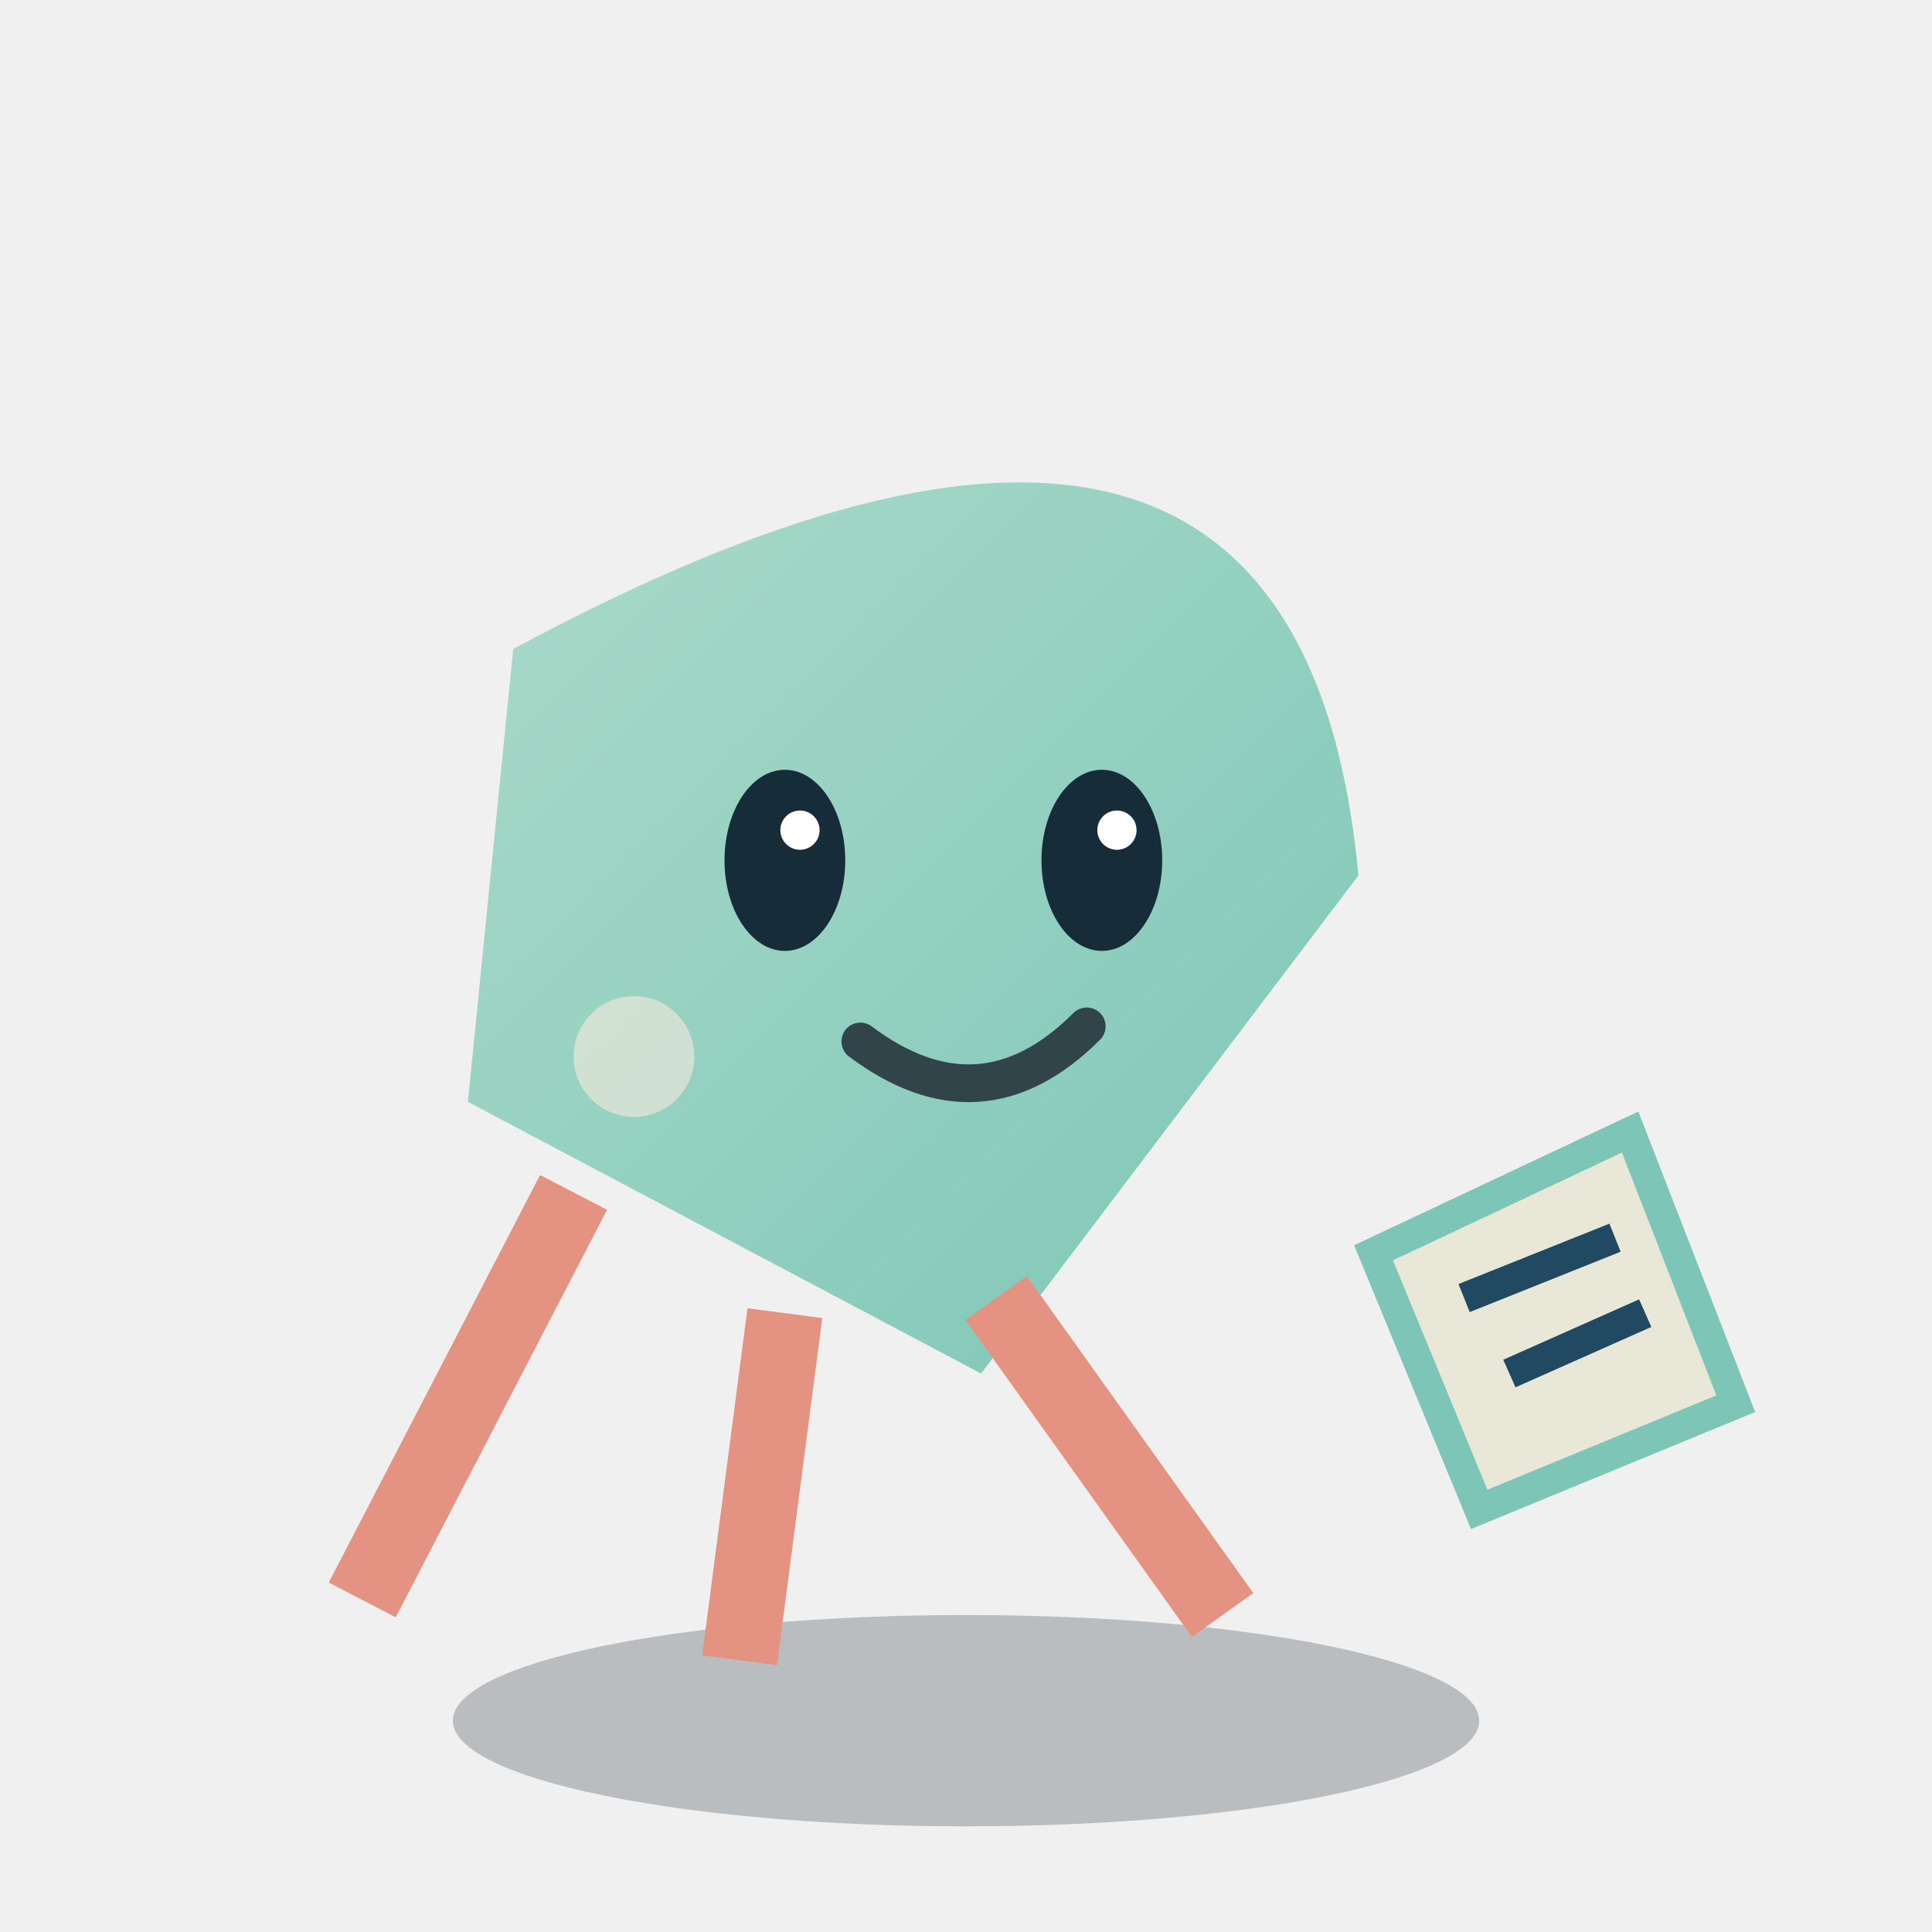
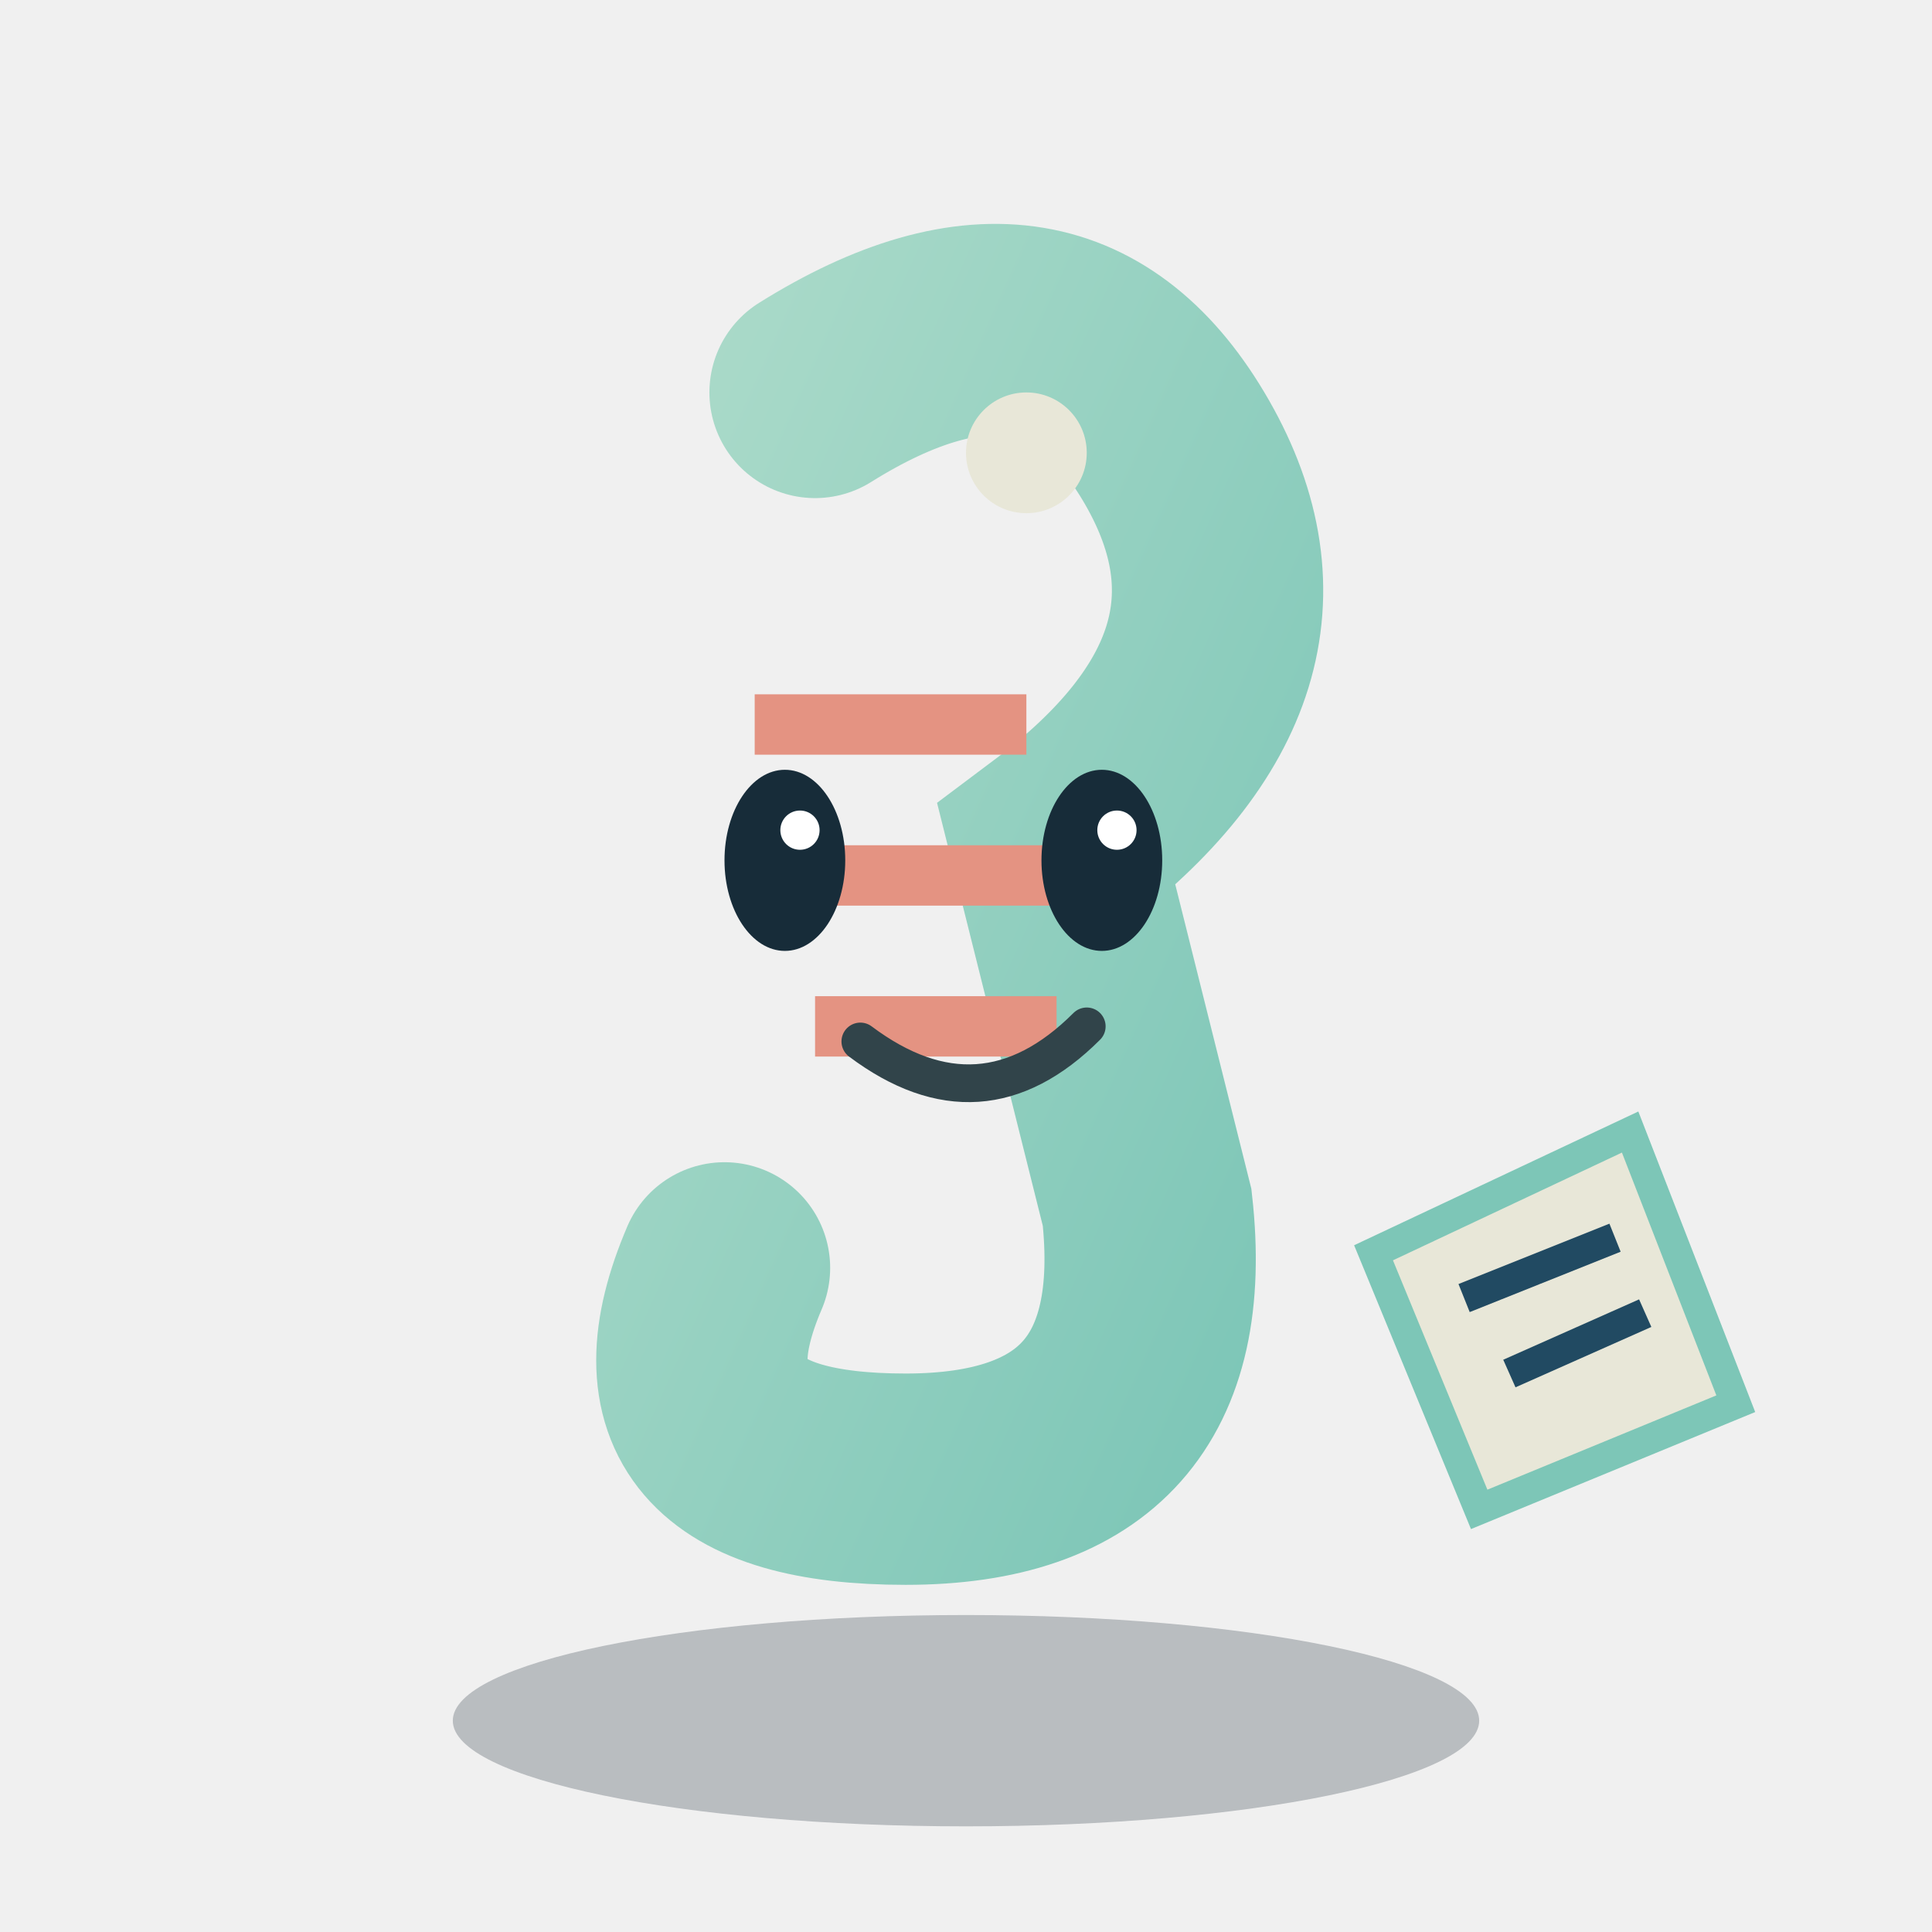
<svg xmlns="http://www.w3.org/2000/svg" width="128" height="128" viewBox="0 0 128 128">
  <defs>
    <linearGradient id="body1" x1="0" y1="0" x2="1" y2="1">
      <stop offset="0" stop-color="#aadac9" />
      <stop offset="1" stop-color="#7DC6B7" />
    </linearGradient>
  </defs>
  <ellipse cx="64" cy="114" rx="34" ry="7" fill="#091726" opacity=".24" />
  <g id="shape-1">
-     <path d="M34 43q52-28 56 15L65 91 31 73z" fill="url(#body1)" />
-     <path d="M38 79l-14 27M52 87l-3 23M66 86l15 21" stroke="#E49382" stroke-width="5" />
+     <path d="M54 26q16-10 24 4t-8 26l6 24q2 18-16 18t-12-14" fill="none" stroke="url(#body1)" stroke-width="14" stroke-linecap="round" />
+     <path d="M50 48h18M52 58h18M54 68h16" stroke="#E49382" stroke-width="4" />
+     <circle cx="68" cy="30" r="4" fill="#E8E7D8" />
  </g>
  <ellipse cx="52" cy="57" rx="4" ry="6" fill="#172c39" />
  <ellipse cx="73" cy="57" rx="4" ry="6" fill="#172c39" />
  <circle cx="53" cy="55" r="1.3" fill="#fff" />
  <circle cx="74" cy="55" r="1.3" fill="#fff" />
  <path d="M57 69q8 6 15-1" fill="none" stroke="#31444a" stroke-width="2.5" stroke-linecap="round" />
-   <circle cx="42" cy="70" r="4" fill="#E8E7D8" opacity=".7" />
  <path d="M91 83l17-8 7 18-17 7z" fill="#E8E7D8" stroke="#7DC6B7" stroke-width="2" />
  <path d="M97 86l10-4m-7 9 9-4" stroke="#214A62" stroke-width="2" />
</svg>
